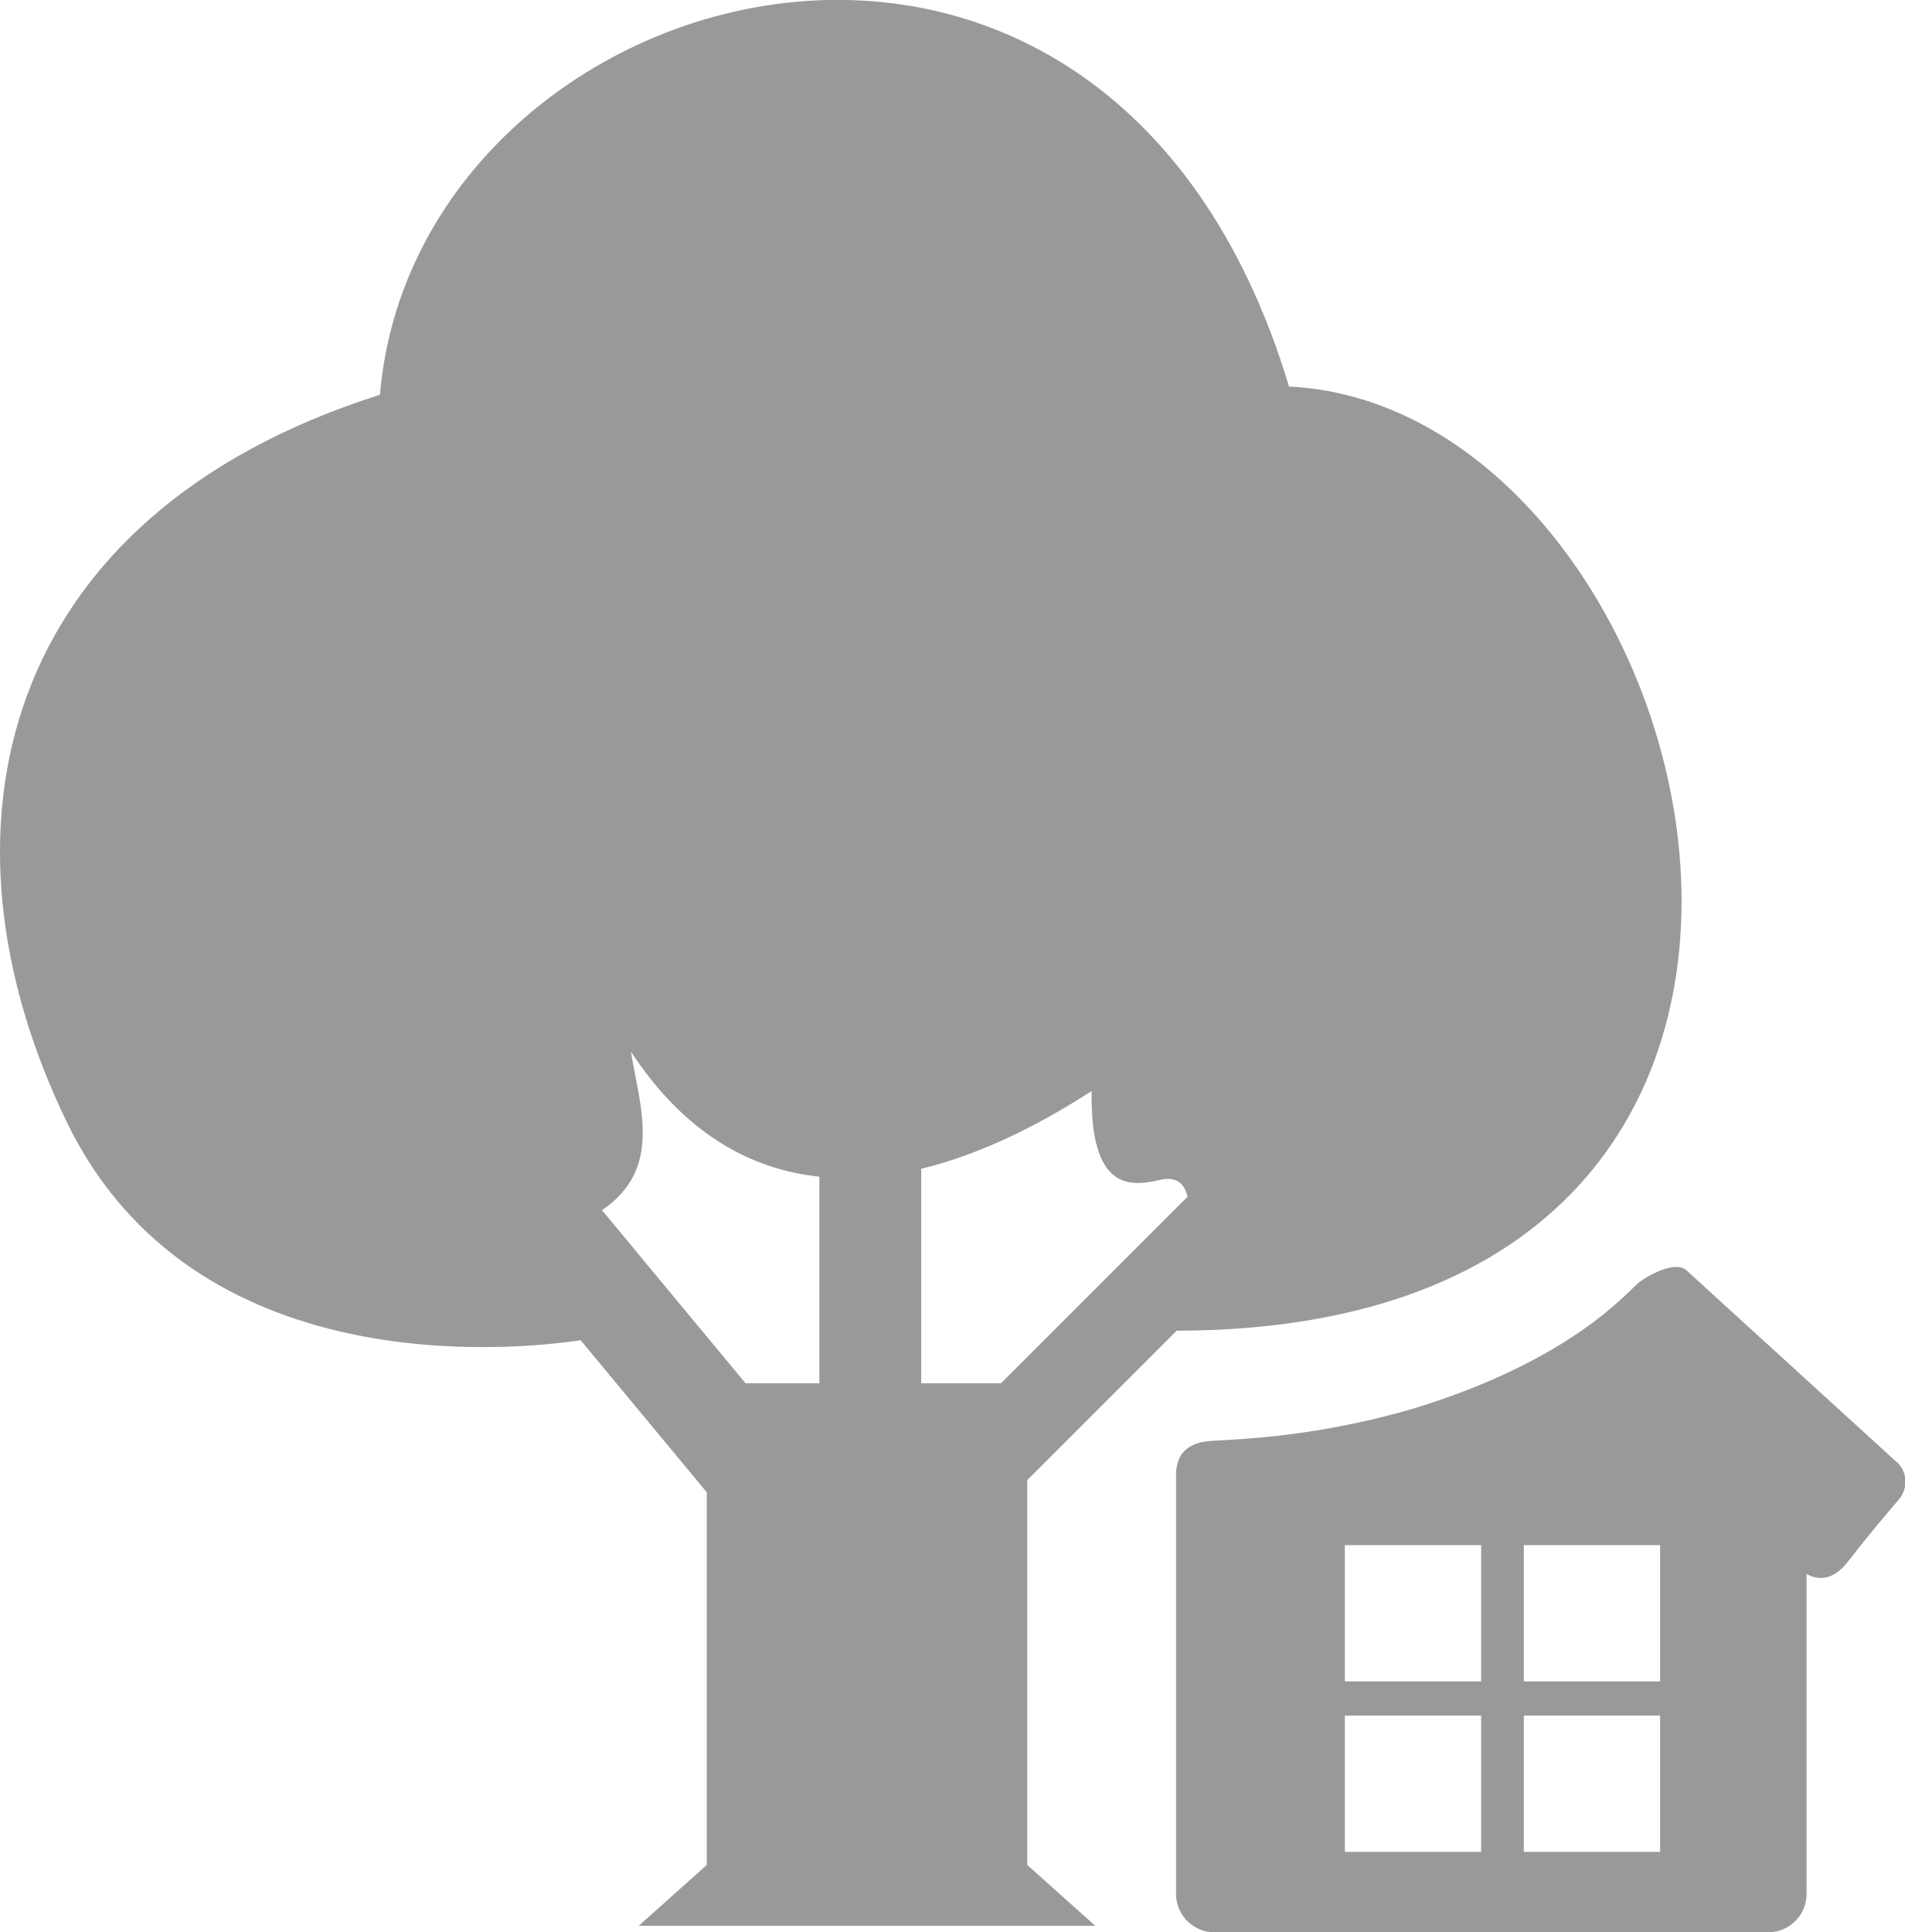
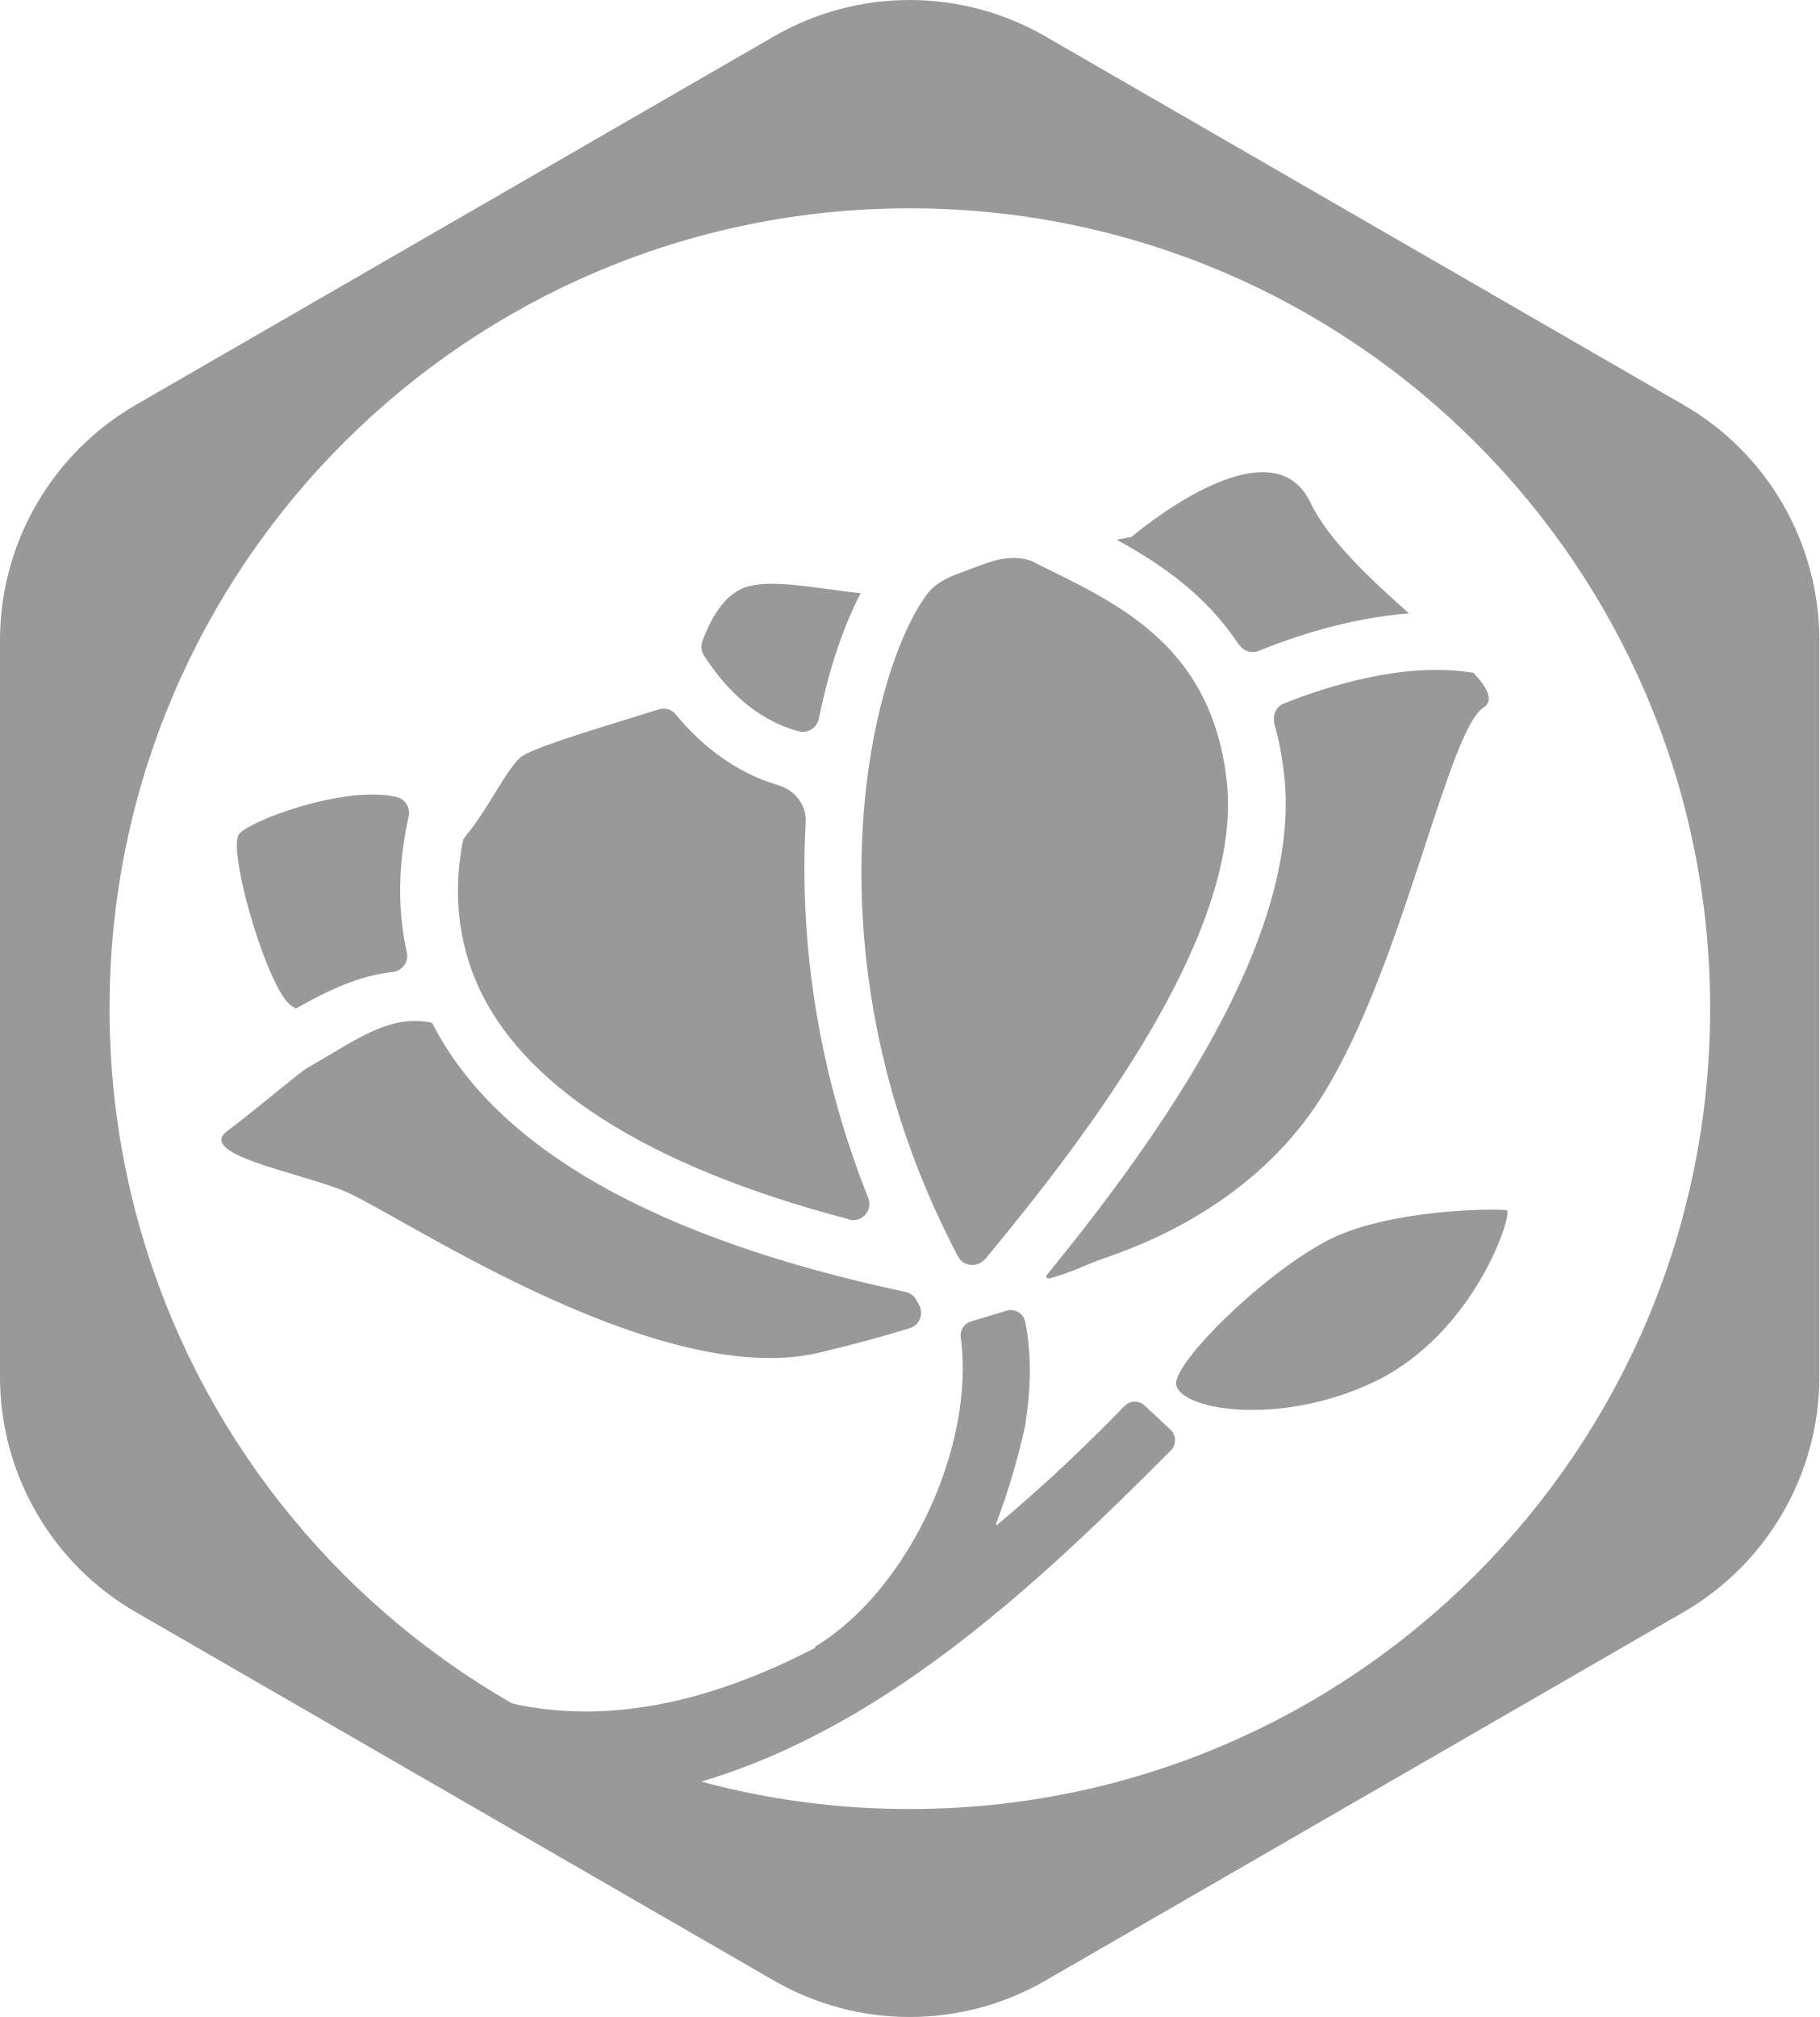
- <svg xmlns="http://www.w3.org/2000/svg" id="_图层_2" data-name="图层 2" viewBox="0 0 58 58.83">
+ <svg xmlns="http://www.w3.org/2000/svg" id="_图层_2" data-name="图层 2" viewBox="0 0 52.33 58">
  <defs>
    <style>
      .cls-1 {
        fill: #999;
      }
    </style>
  </defs>
  <g id="_图层_1-2" data-name="图层 1">
    <g>
-       <path class="cls-1" d="m31.28,45.07l4.55-4.55c23.45-.03,16.31-28.12,3.42-28.75-5.59-18.6-26.6-12.57-27.68.25C-.05,15.71-2.27,25.3,2.04,34.18c3.86,7.95,13.62,6.93,15.64,6.63l3.84,4.63v11.35l-2.07,1.85h13.9l-2.07-1.85v-11.72Zm-6.33-2.95h-2.25l-4.37-5.27c1.85-1.25,1.16-3.13.88-4.83,1.63,2.49,3.64,3.59,5.74,3.81v6.29Zm5.53,0h-2.43v-6.53c1.81-.44,3.59-1.33,5.19-2.37-.05,3,1.14,2.93,2.07,2.71.51-.12.76.11.85.51l-5.68,5.68Z" />
-       <path class="cls-1" d="m57.73,44.5l-6.38-5.82c-.32-.29-1.09.11-1.42.35-.33.24-1.99,2.37-6.92,3.87-3.27.95-5.7.92-6.27.99-.57.07-.93.38-.93,1.02v12.76c0,.64.52,1.17,1.17,1.17h16.86c.64,0,1.17-.52,1.17-1.17v-9.74c.33.18.79.23,1.26-.38.5-.65,1.12-1.39,1.55-1.89.29-.34.26-.85-.07-1.15Zm-12.63,11.89h-4.15v-4.15h4.15v4.15Zm0-5.19h-4.15v-4.15h4.15v4.15Zm5.45,5.19h-4.15v-4.15h4.15v4.15Zm0-5.19h-4.15v-4.15h4.15v4.15Z" />
+       <g>
+         <path class="cls-1" d="m28.64,43.83c.35-.92.63-1.87.84-2.83.15-.96.21-1.97,0-3-.05-.24-.3-.38-.53-.31l-1.03.31c-.2.06-.32.25-.29.46.42,3.15-1.53,7.29-4.19,8.89,0,0,0,.02.01.03-2.92,1.52-6.05,2.32-9.07,1.52-.19-.05-.39.03-.48.21l-.9,1.81c-.11.23,0,.51.24.59,1,.33,1.95.39,2.99.39,7.15-.31,12.66-5.39,17.44-10.19.17-.17.16-.44-.01-.6l-.74-.69c-.17-.16-.42-.15-.58.01-1.08,1.11-2.32,2.3-3.68,3.43Z" />
+         <path class="cls-1" d="m43.33,34.8c-.2-.04-2.89-.06-4.74.68-1.85.74-4.96,3.75-4.76,4.37.22.72,3.01,1.15,5.66-.1,2.94-1.39,4.04-4.9,3.84-4.95Z" />
+         <path class="cls-1" d="m28.33,36.21c3.13-3.78,7.42-9.48,6.95-13.74-.42-3.79-2.96-5.03-5.2-6.13-.15-.07-.29-.15-.44-.22-.72-.22-1.28.09-1.94.32-.54.19-.85.38-1.05.66-1.7,2.31-3.57,10.54.9,19.03.15.29.56.33.77.08Z" />
+         <path class="cls-1" d="m8.47,28.98s.03.02.04.02c.92-.52,1.8-.94,2.78-1.05.27-.03.47-.28.41-.55-.31-1.41-.21-2.75.05-3.91.06-.25-.09-.51-.34-.57-1.49-.36-4.34.71-4.55,1.09-.31.55.93,4.78,1.61,4.96Z" />
+         <path class="cls-1" d="m23.54,38.9c.94-.22,1.82-.46,2.63-.71.28-.09.4-.41.26-.67-.03-.05-.05-.09-.08-.14-.06-.12-.18-.2-.31-.23-7.18-1.53-11.75-4.11-13.6-7.71l-.02-.03c-1.23-.26-2.18.5-3.6,1.31-.21.12-1.65,1.34-2.27,1.79-.92.67,1.85,1.16,3.28,1.71,1.43.54,9,5.78,13.72,4.68Z" />
+         <path class="cls-1" d="m35.63,18.53c.12.19.35.27.56.19.98-.4,2.59-.95,4.33-1.08-1.11-.99-2.32-2.11-2.83-3.18-1.16-2.45-5.15.98-5.15.98,0,0-.17.03-.43.08,1.25.68,2.57,1.58,3.51,3.01Z" />
+         <path class="cls-1" d="m36.64,20.78c.13.46.23.96.29,1.51.52,4.66-3.59,10.4-6.83,14.38-.04.05.02.11.09.09.69-.2.9-.33,1.37-.51.51-.2,4.31-1.27,6.48-4.76,2.33-3.74,3.58-10.48,4.63-11.15.29-.19.12-.54-.29-.99-1.97-.34-4.23.39-5.46.88-.22.09-.33.33-.27.56Z" />
+         <path class="cls-1" d="m24.42,35.07c.36.1.69-.27.55-.62-1.53-3.83-1.98-7.61-1.8-10.8.03-.5-.31-.93-.79-1.07-1.24-.37-2.22-1.15-2.94-2.03-.12-.15-.31-.21-.5-.15-1.16.37-3.42,1.02-3.92,1.34-.4.27-1,1.56-1.62,2.29-.05.06-.09.13-.1.21-.22,1.19-.2,2.56.37,3.93,1.26,3.03,4.94,5.37,10.74,6.89Z" />
+         <path class="cls-1" d="m22.97,21.03c.26.07.52-.1.58-.37.29-1.43.71-2.66,1.2-3.6-1.33-.15-2.62-.43-3.35-.16-.58.22-.95.87-1.2,1.53-.05.13-.04.29.04.41.58.91,1.46,1.85,2.73,2.19Z" />
+       </g>
+       <path class="cls-1" d="m48.41,11.64L30.07,1.05c-2.42-1.4-5.4-1.4-7.82,0L3.91,11.64c-2.42,1.4-3.91,3.98-3.91,6.77v21.18c0,2.79,1.49,5.38,3.91,6.77l18.34,10.59c2.42,1.4,5.4,1.4,7.82,0l18.34-10.59c2.42-1.4,3.91-3.98,3.91-6.77v-21.18c0-2.79-1.49-5.38-3.91-6.77Zm-22.25,40.38c-12.71,0-23.01-10.3-23.01-23.02S13.45,5.99,26.16,5.99s23.02,10.3,23.02,23.01-10.3,23.02-23.02,23.02Z" />
    </g>
  </g>
</svg>
